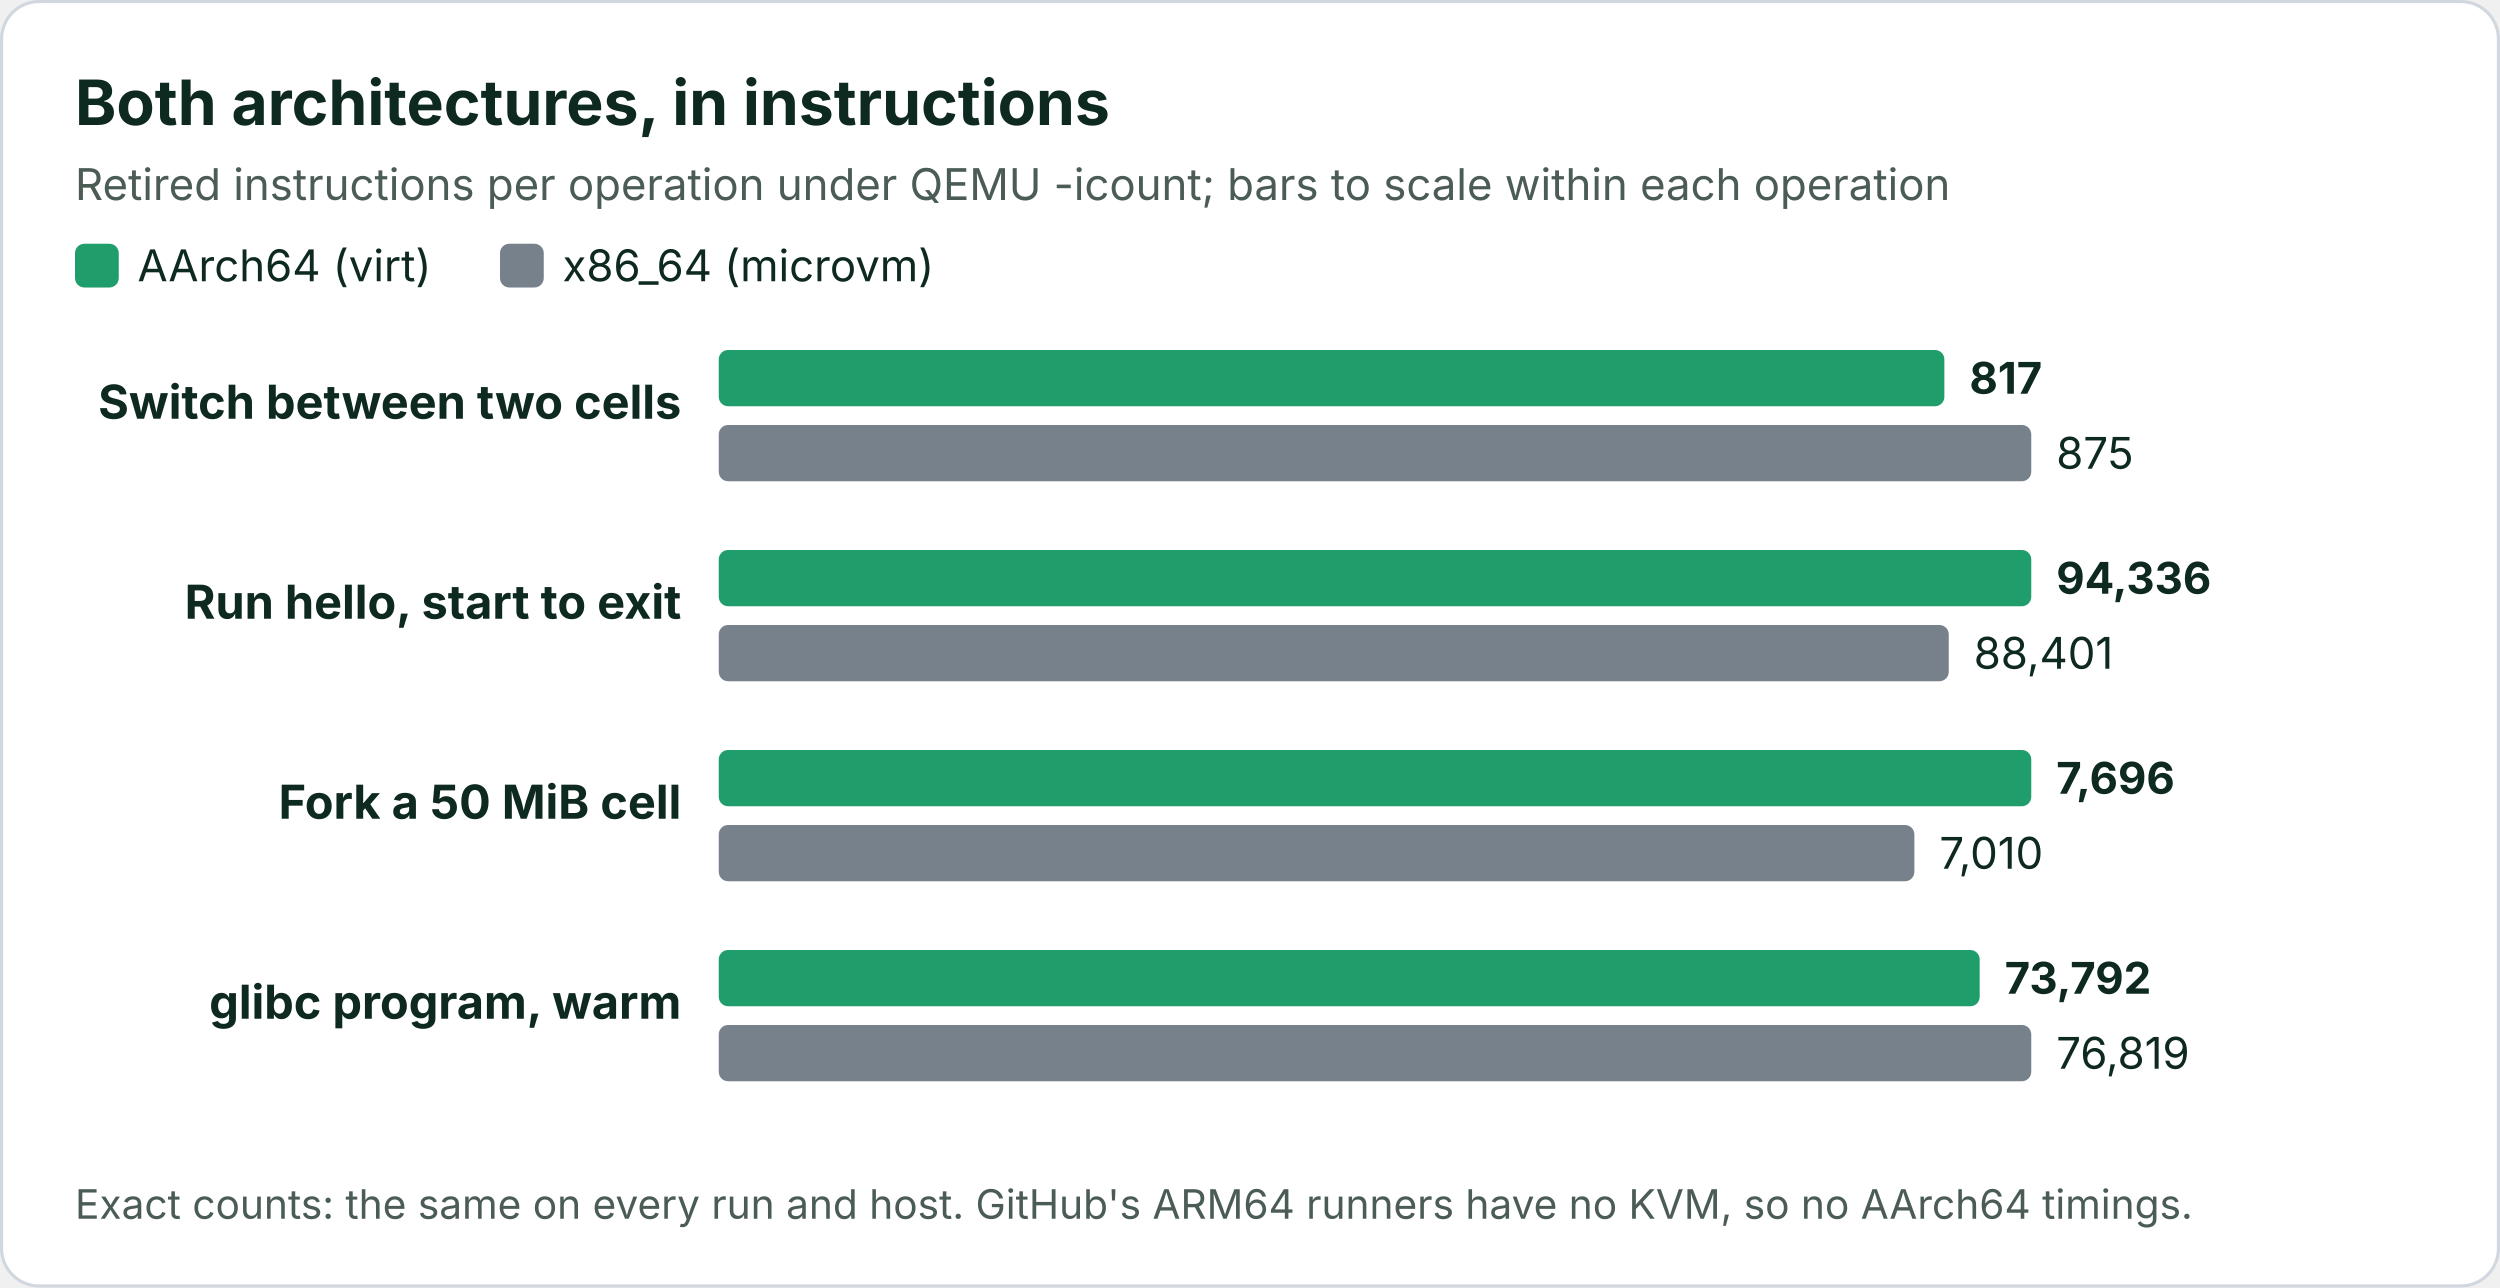
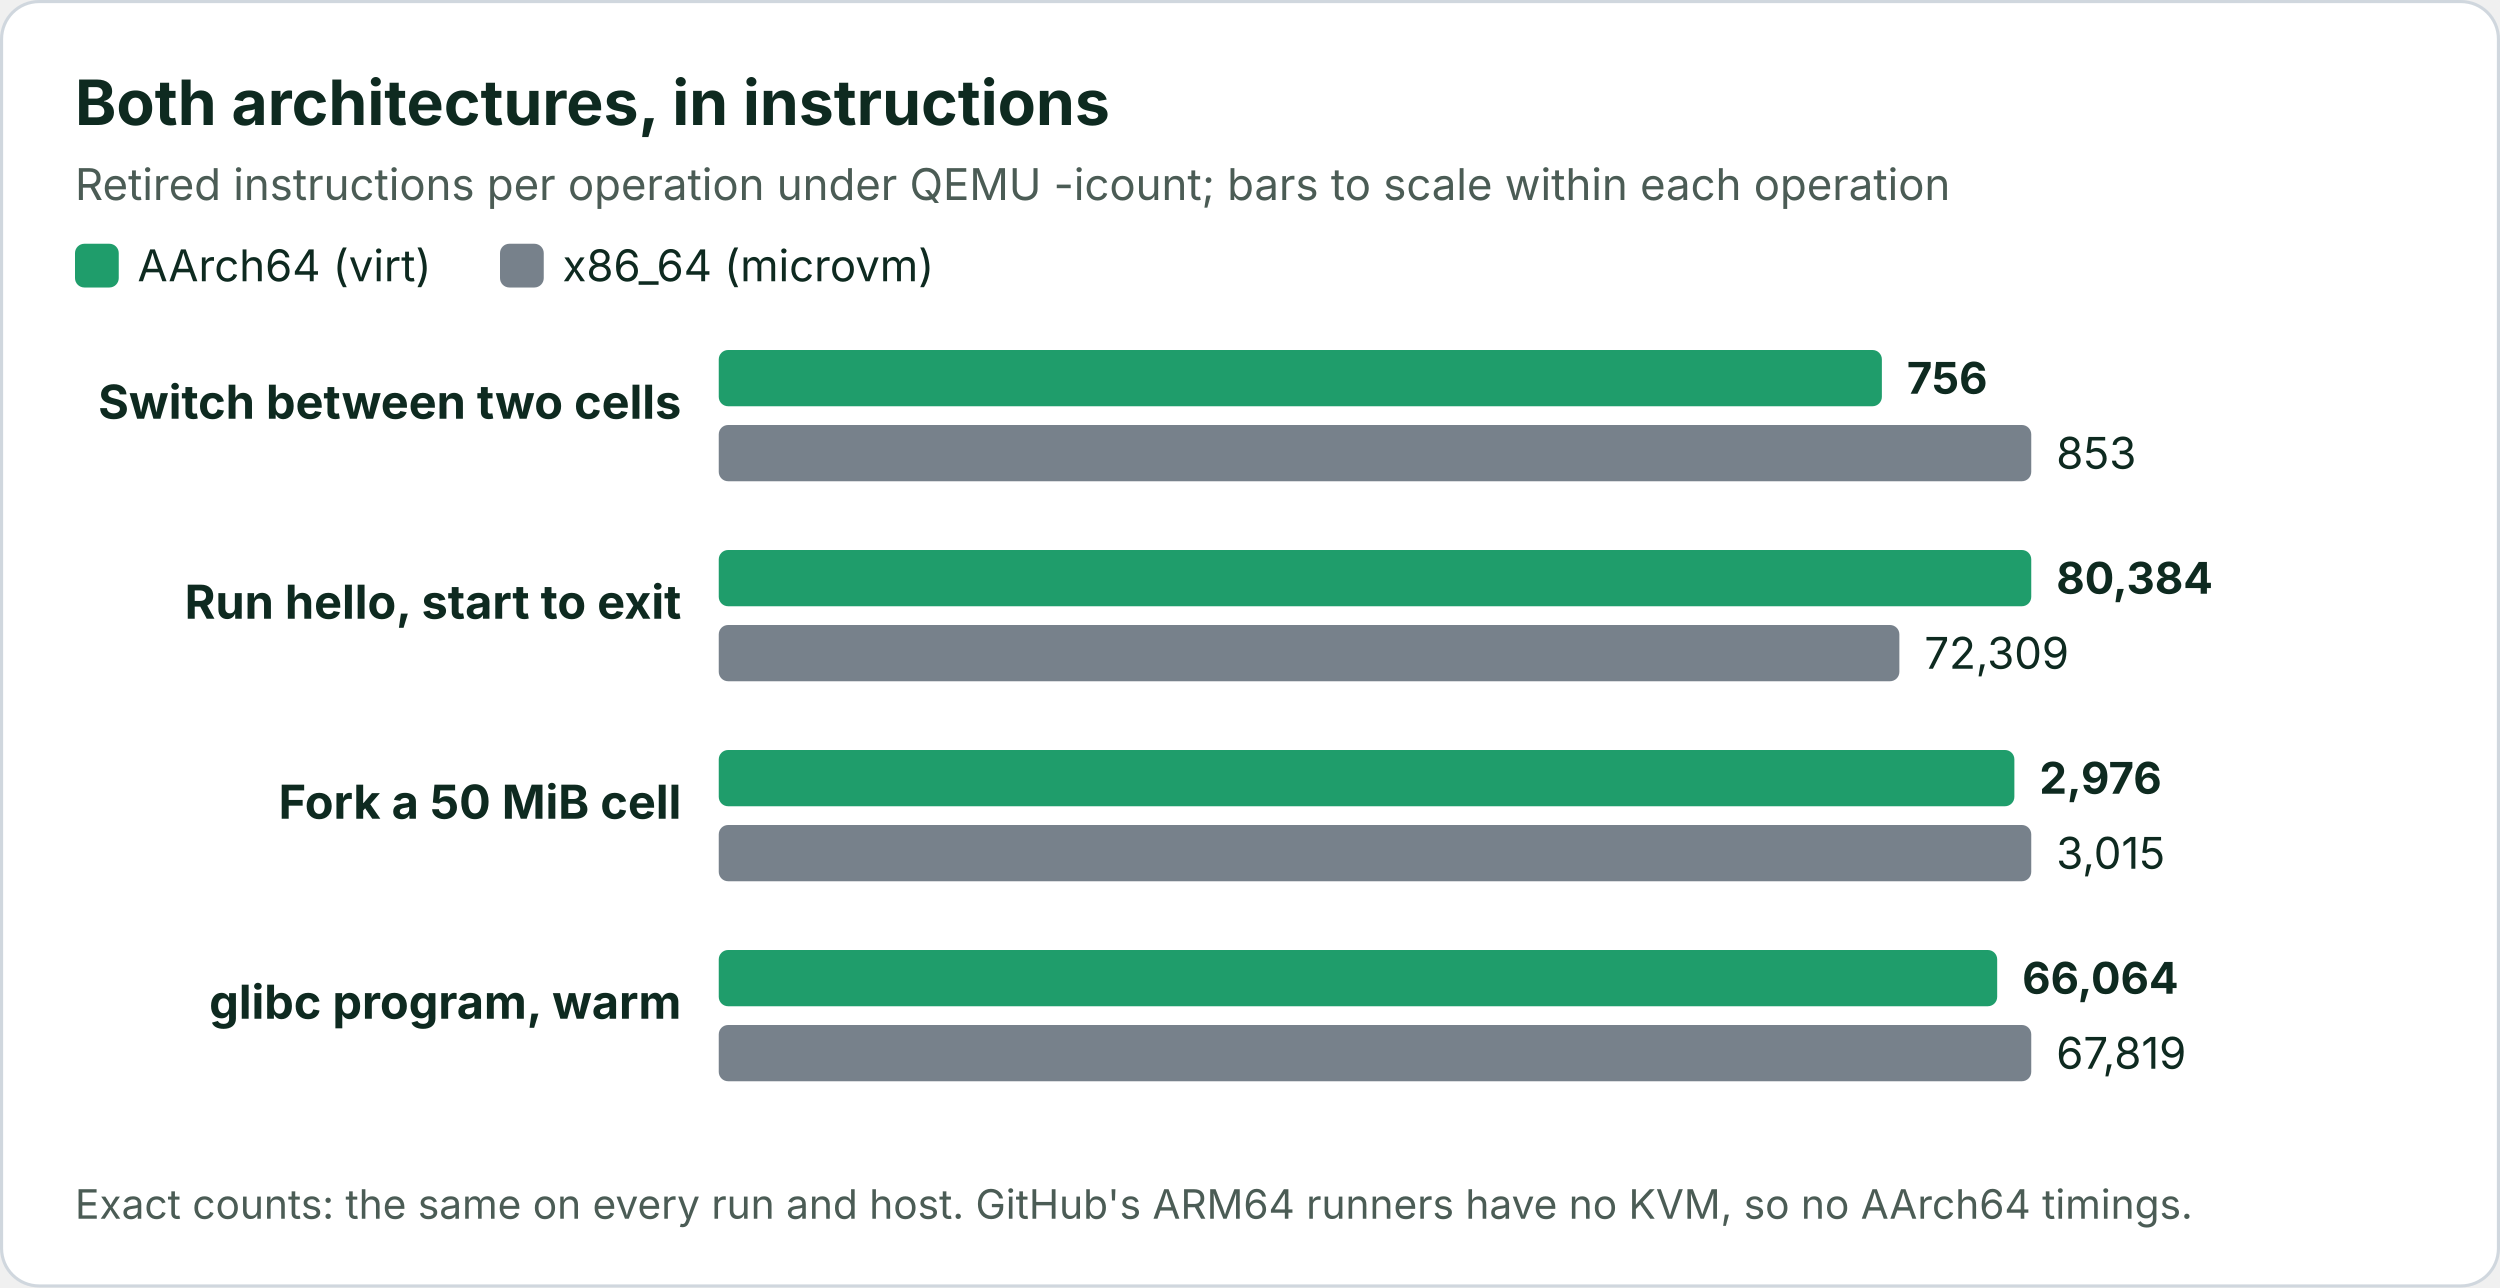
<svg xmlns="http://www.w3.org/2000/svg" viewBox="0 0 800 412" width="800" height="412" role="img" font-family="Inter, -apple-system, Segoe UI, Helvetica, Arial, sans-serif">
  <defs>
    <marker id="a" viewBox="0 0 10 10" refX="10" refY="5" markerWidth="7" markerHeight="7" orient="auto">
      <path d="M0 0L10 5L0 10z" fill="#57706a" />
    </marker>
    <marker id="g" viewBox="0 0 10 10" refX="10" refY="5" markerWidth="7" markerHeight="7" orient="auto">
      <path d="M0 0L10 5L0 10z" fill="#1f9d6b" />
    </marker>
    <marker id="b" viewBox="0 0 10 10" refX="10" refY="5" markerWidth="7" markerHeight="7" orient="auto">
      <path d="M0 0L10 5L0 10z" fill="#0a5cc2" />
    </marker>
    <marker id="o" viewBox="0 0 10 10" refX="10" refY="5" markerWidth="7" markerHeight="7" orient="auto">
      <path d="M0 0L10 5L0 10z" fill="#8a6100" />
    </marker>
    <marker id="r" viewBox="0 0 10 10" refX="10" refY="5" markerWidth="7" markerHeight="7" orient="auto">
      <path d="M0 0L10 5L0 10z" fill="#b42318" />
    </marker>
    <marker id="c" viewBox="0 0 10 10" refX="10" refY="5" markerWidth="7" markerHeight="7" orient="auto">
      <path d="M0 0L10 5L0 10z" fill="#146c4a" />
    </marker>
  </defs>
  <rect class="bg" x="0.5" y="0.5" width="799" height="411" rx="12" fill="#ffffff" stroke="#d0d7de" />
  <text x="24" y="40" font-size="20" fill="#0e2a20" font-weight="700">Both architectures, in instructions</text>
  <text x="24" y="64" font-size="14" fill="#4b5c55">Retired instructions per operation under QEMU -icount; bars to scale within each operation</text>
  <rect x="24" y="78" width="14" height="14" rx="3" fill="#1f9d6b" stroke="#1f9d6b" stroke-width="0" />
  <text x="44" y="90" font-size="14" fill="#0e2a20">AArch64 (virt)</text>
  <rect x="160" y="78" width="14" height="14" rx="3" fill="#77818b" stroke="#77818b" stroke-width="0" />
  <text x="180" y="90" font-size="14" fill="#0e2a20">x86_64 (microvm)</text>
  <text x="218" y="134" font-size="15" fill="#0e2a20" font-weight="700" text-anchor="end">Switch between two cells</text>
-   <rect x="230" y="112" width="392.2" height="18" rx="3" fill="#1f9d6b" stroke="#1f9d6b" stroke-width="0" />
-   <text x="630.2" y="126" font-size="14" fill="#0e2a20" font-weight="700">817</text>
+   <rect x="230" y="112" width="372.2" height="18" rx="3" fill="#1f9d6b" stroke="#1f9d6b" stroke-width="0" />
+   <text x="610.2" y="126" font-size="14" fill="#0e2a20" font-weight="700">756</text>
  <rect x="230" y="136" width="420.0" height="18" rx="3" fill="#77818b" stroke="#77818b" stroke-width="0" />
-   <text x="658.0" y="150" font-size="14" fill="#0e2a20">875</text>
+   <text x="658.0" y="150" font-size="14" fill="#0e2a20">853</text>
  <text x="218" y="198" font-size="15" fill="#0e2a20" font-weight="700" text-anchor="end">Run hello, start to exit</text>
  <rect x="230" y="176" width="420.0" height="18" rx="3" fill="#1f9d6b" stroke="#1f9d6b" stroke-width="0" />
-   <text x="658.0" y="190" font-size="14" fill="#0e2a20" font-weight="700">94,336</text>
-   <rect x="230" y="200" width="393.6" height="18" rx="3" fill="#77818b" stroke="#77818b" stroke-width="0" />
-   <text x="631.6" y="214" font-size="14" fill="#0e2a20">88,401</text>
+   <text x="658.0" y="190" font-size="14" fill="#0e2a20" font-weight="700">80,384</text>
+   <rect x="230" y="200" width="377.8" height="18" rx="3" fill="#77818b" stroke="#77818b" stroke-width="0" />
+   <text x="615.8" y="214" font-size="14" fill="#0e2a20">72,309</text>
  <text x="218" y="262" font-size="15" fill="#0e2a20" font-weight="700" text-anchor="end">Fork a 50 MiB cell</text>
-   <rect x="230" y="240" width="420.0" height="18" rx="3" fill="#1f9d6b" stroke="#1f9d6b" stroke-width="0" />
-   <text x="658.0" y="254" font-size="14" fill="#0e2a20" font-weight="700">7,696</text>
-   <rect x="230" y="264" width="382.6" height="18" rx="3" fill="#77818b" stroke="#77818b" stroke-width="0" />
-   <text x="620.6" y="278" font-size="14" fill="#0e2a20">7,010</text>
+   <rect x="230" y="240" width="414.6" height="18" rx="3" fill="#1f9d6b" stroke="#1f9d6b" stroke-width="0" />
+   <text x="652.6" y="254" font-size="14" fill="#0e2a20" font-weight="700">2,976</text>
+   <rect x="230" y="264" width="420.0" height="18" rx="3" fill="#77818b" stroke="#77818b" stroke-width="0" />
+   <text x="658.0" y="278" font-size="14" fill="#0e2a20">3,015</text>
  <text x="218" y="326" font-size="15" fill="#0e2a20" font-weight="700" text-anchor="end">glibc program, warm</text>
-   <rect x="230" y="304" width="403.5" height="18" rx="3" fill="#1f9d6b" stroke="#1f9d6b" stroke-width="0" />
-   <text x="641.5" y="318" font-size="14" fill="#0e2a20" font-weight="700">73,792</text>
+   <rect x="230" y="304" width="409.1" height="18" rx="3" fill="#1f9d6b" stroke="#1f9d6b" stroke-width="0" />
+   <text x="647.1" y="318" font-size="14" fill="#0e2a20" font-weight="700">66,064</text>
  <rect x="230" y="328" width="420.0" height="18" rx="3" fill="#77818b" stroke="#77818b" stroke-width="0" />
-   <text x="658.0" y="342" font-size="14" fill="#0e2a20">76,819</text>
+   <text x="658.0" y="342" font-size="14" fill="#0e2a20">67,819</text>
  <text x="24" y="390" font-size="13" fill="#4b5c55">Exact counts: the same on every run and host. GitHub's ARM64 runners have no KVM, so no AArch64 timings.</text>
</svg>
